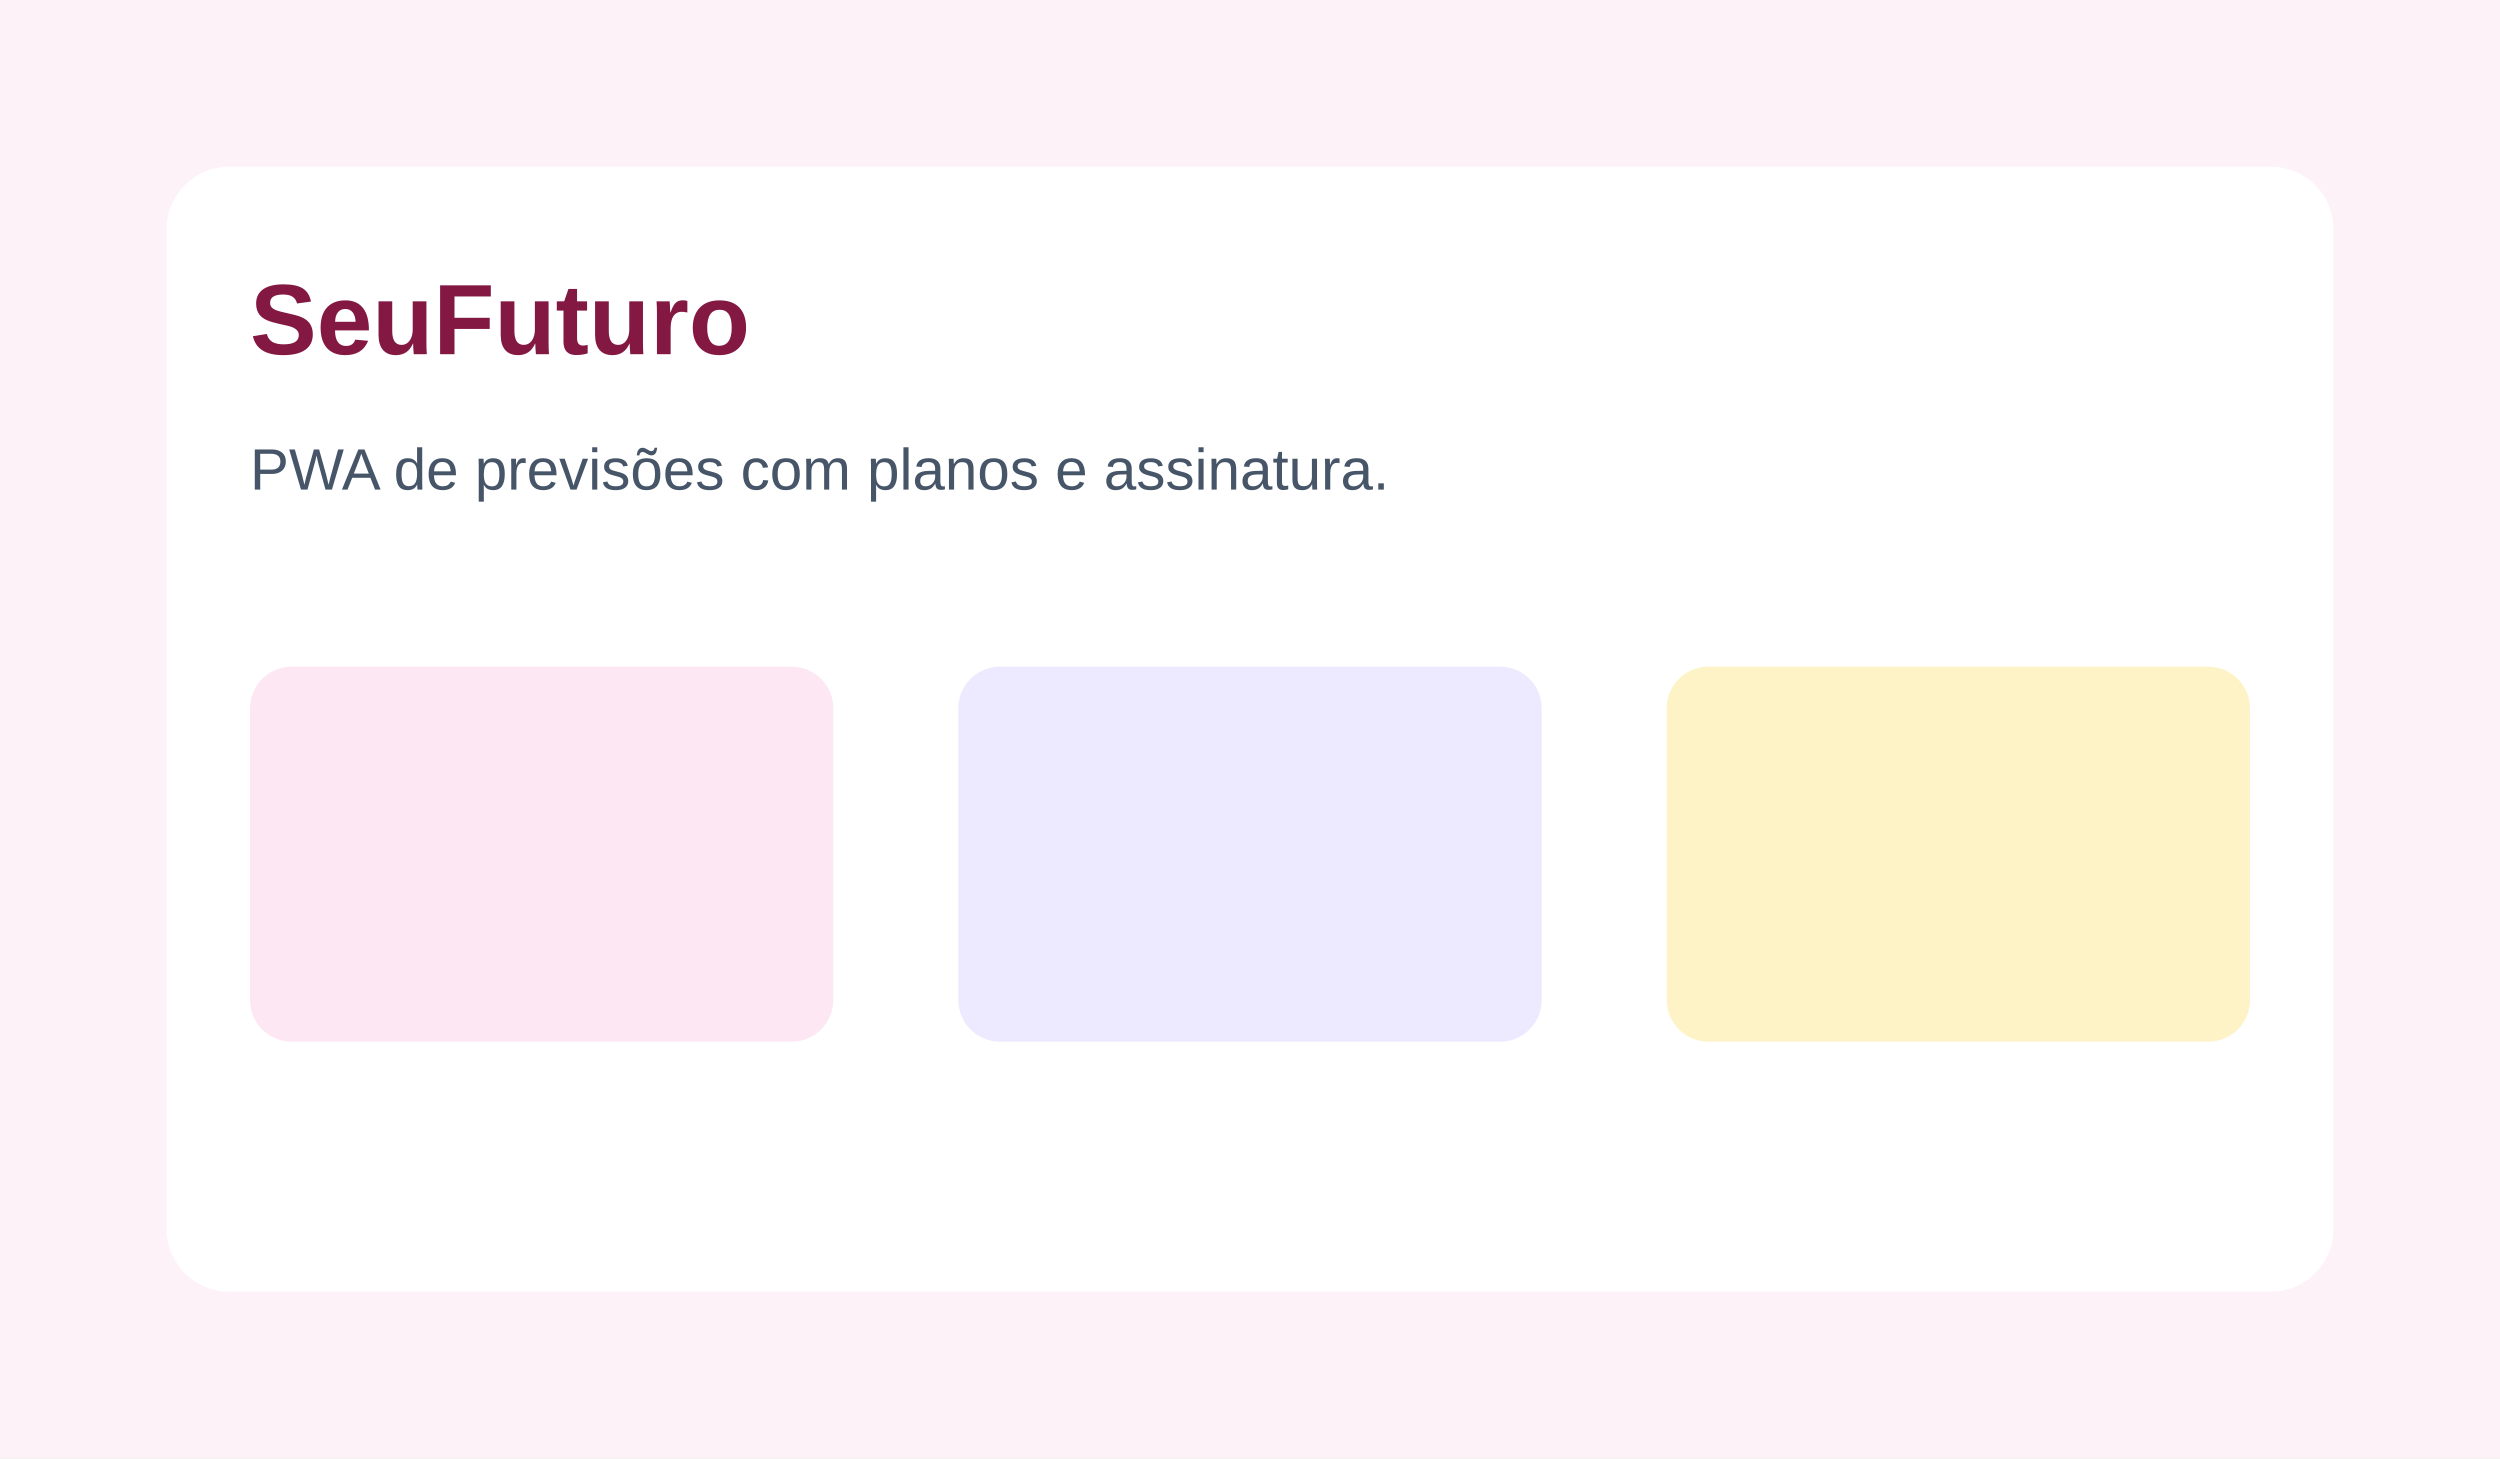
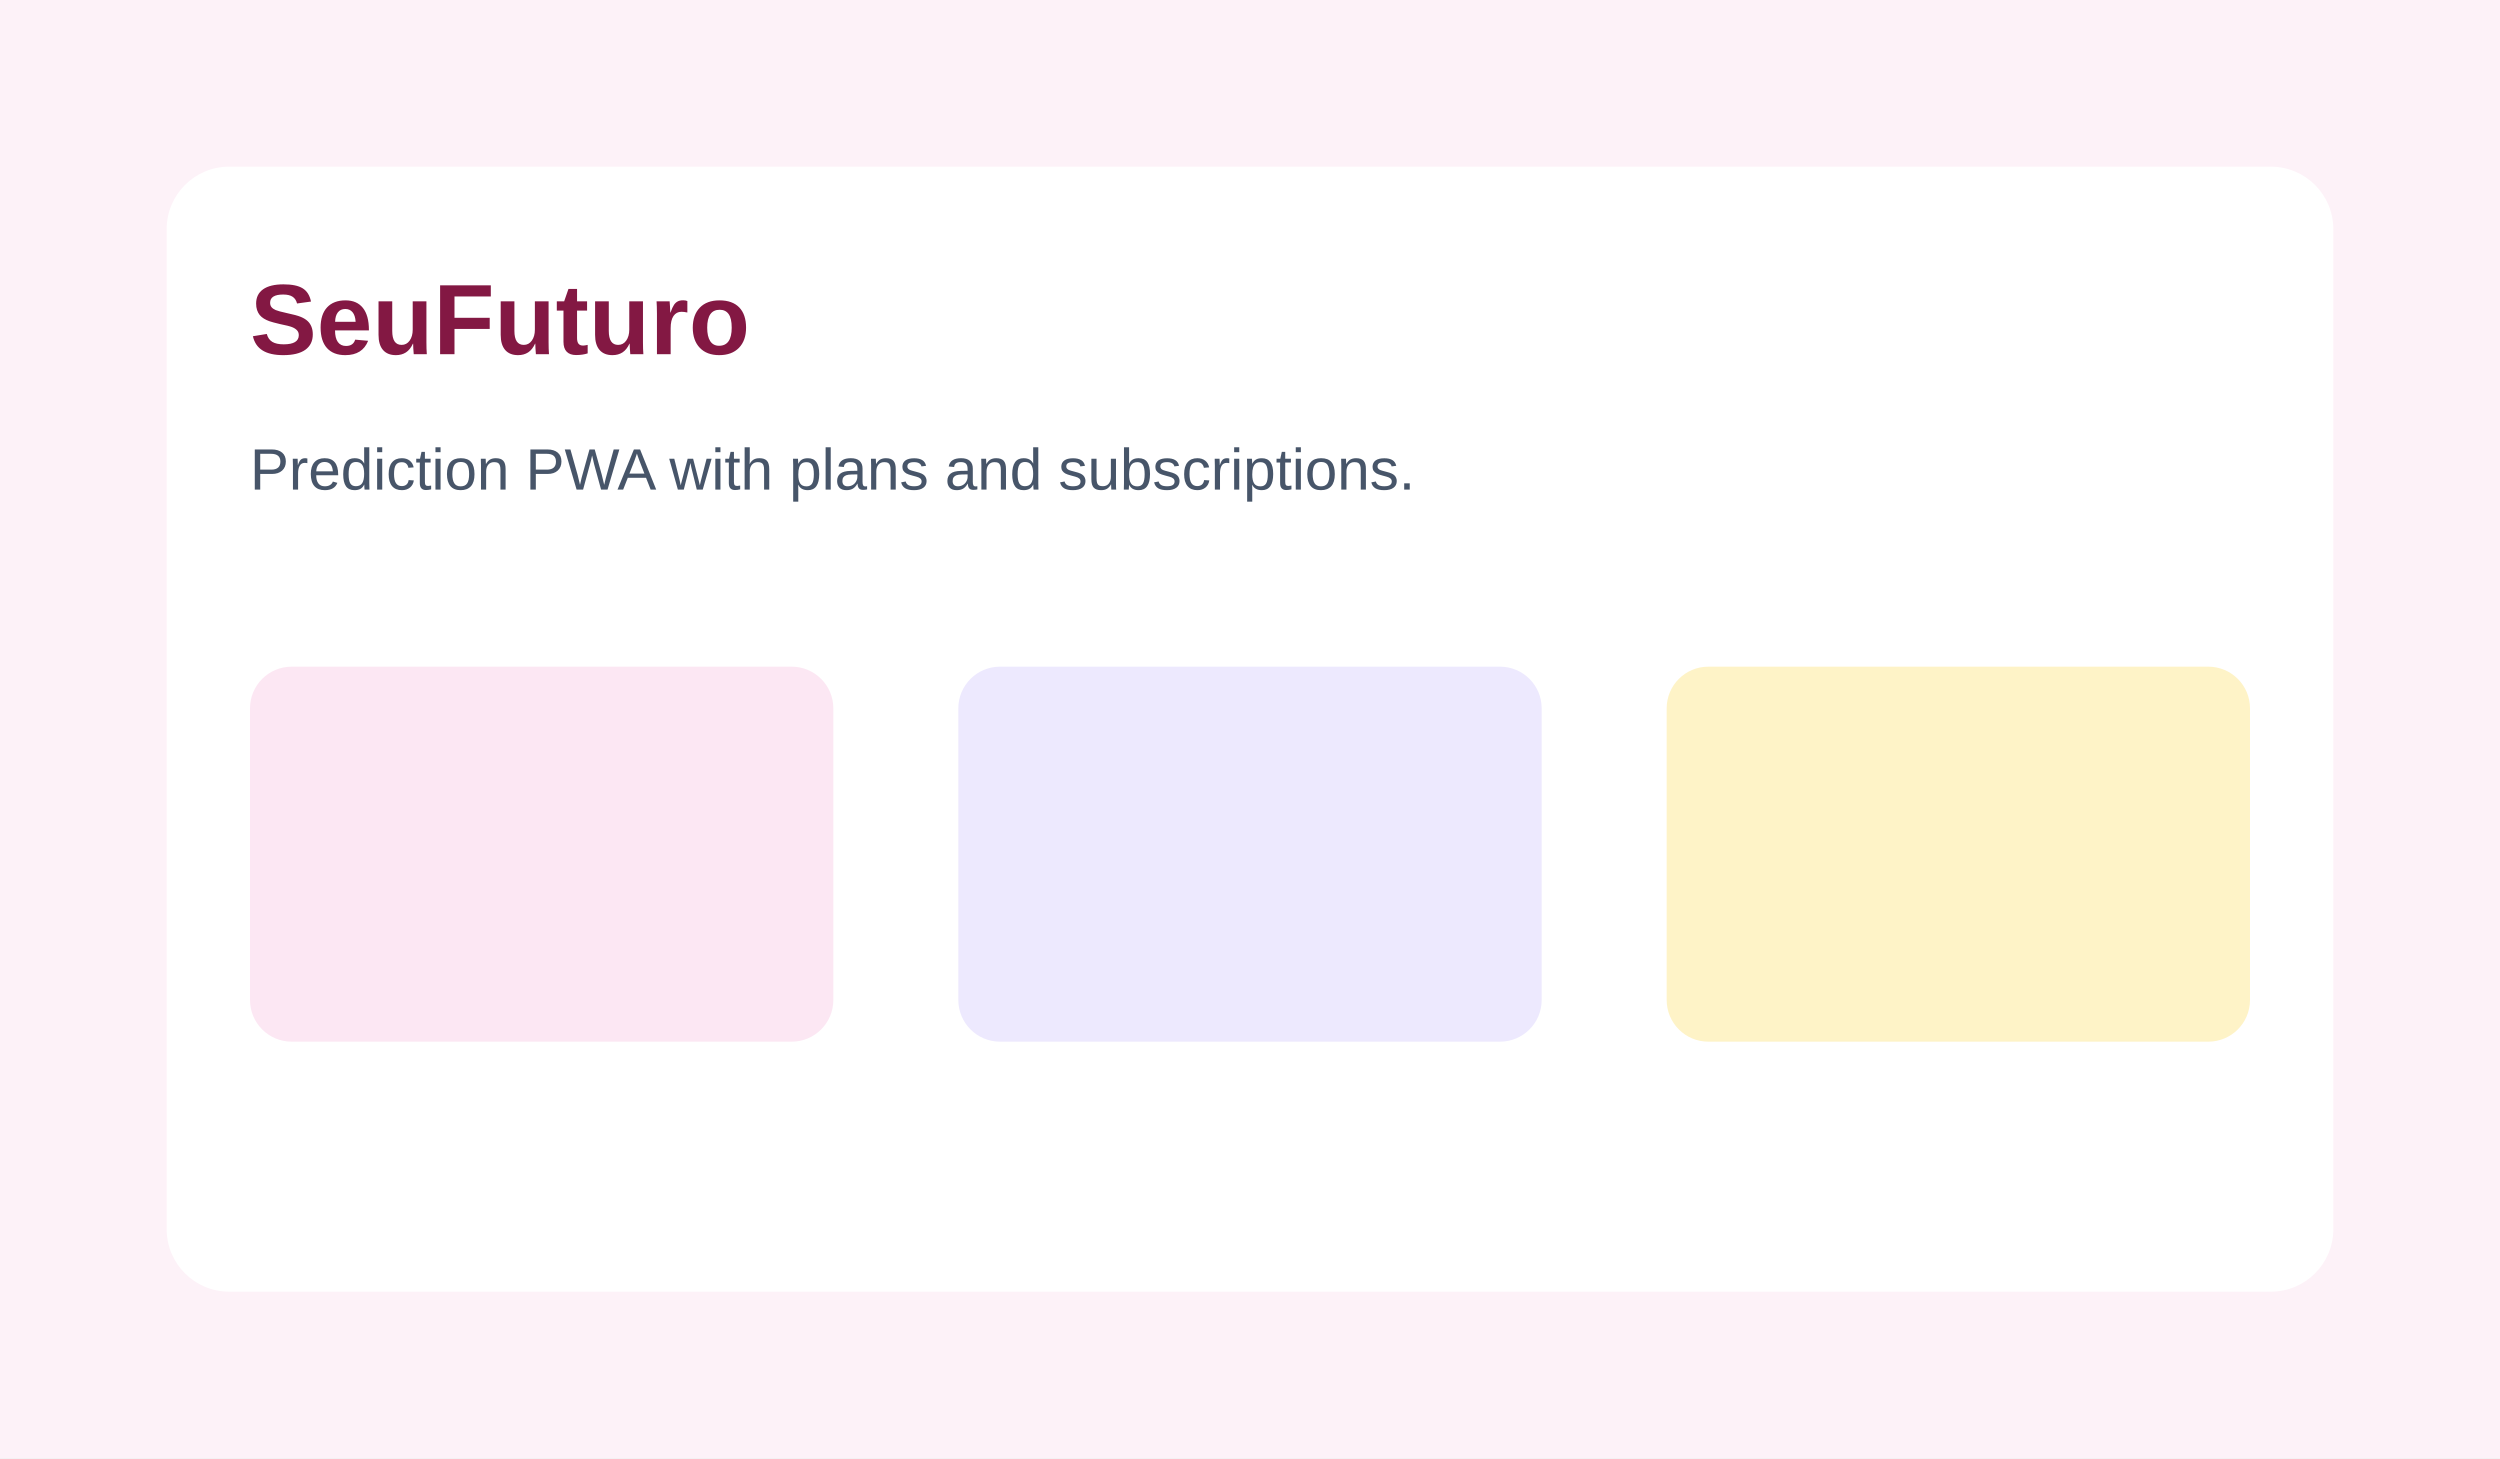
<svg xmlns="http://www.w3.org/2000/svg" width="1200" height="700">
  <rect width="1200" height="700" fill="#fdf2f8" />
  <rect x="80" y="80" width="1040" height="540" rx="30" fill="#fff" />
  <text x="120" y="170" font-family="Arial" font-size="48" font-weight="bold" fill="#831843">SeuFuturo</text>
-   <text x="120" y="235" font-family="Arial" font-size="28" fill="#475569">PWA de previsões com planos e assinatura.</text>
+   <text x="120" y="235" font-family="Arial" font-size="28" fill="#475569">Prediction PWA with plans and subscriptions.</text>
  <rect x="120" y="320" width="280" height="180" rx="20" fill="#fce7f3" />
  <rect x="460" y="320" width="280" height="180" rx="20" fill="#ede9fe" />
  <rect x="800" y="320" width="280" height="180" rx="20" fill="#fef3c7" />
</svg>
